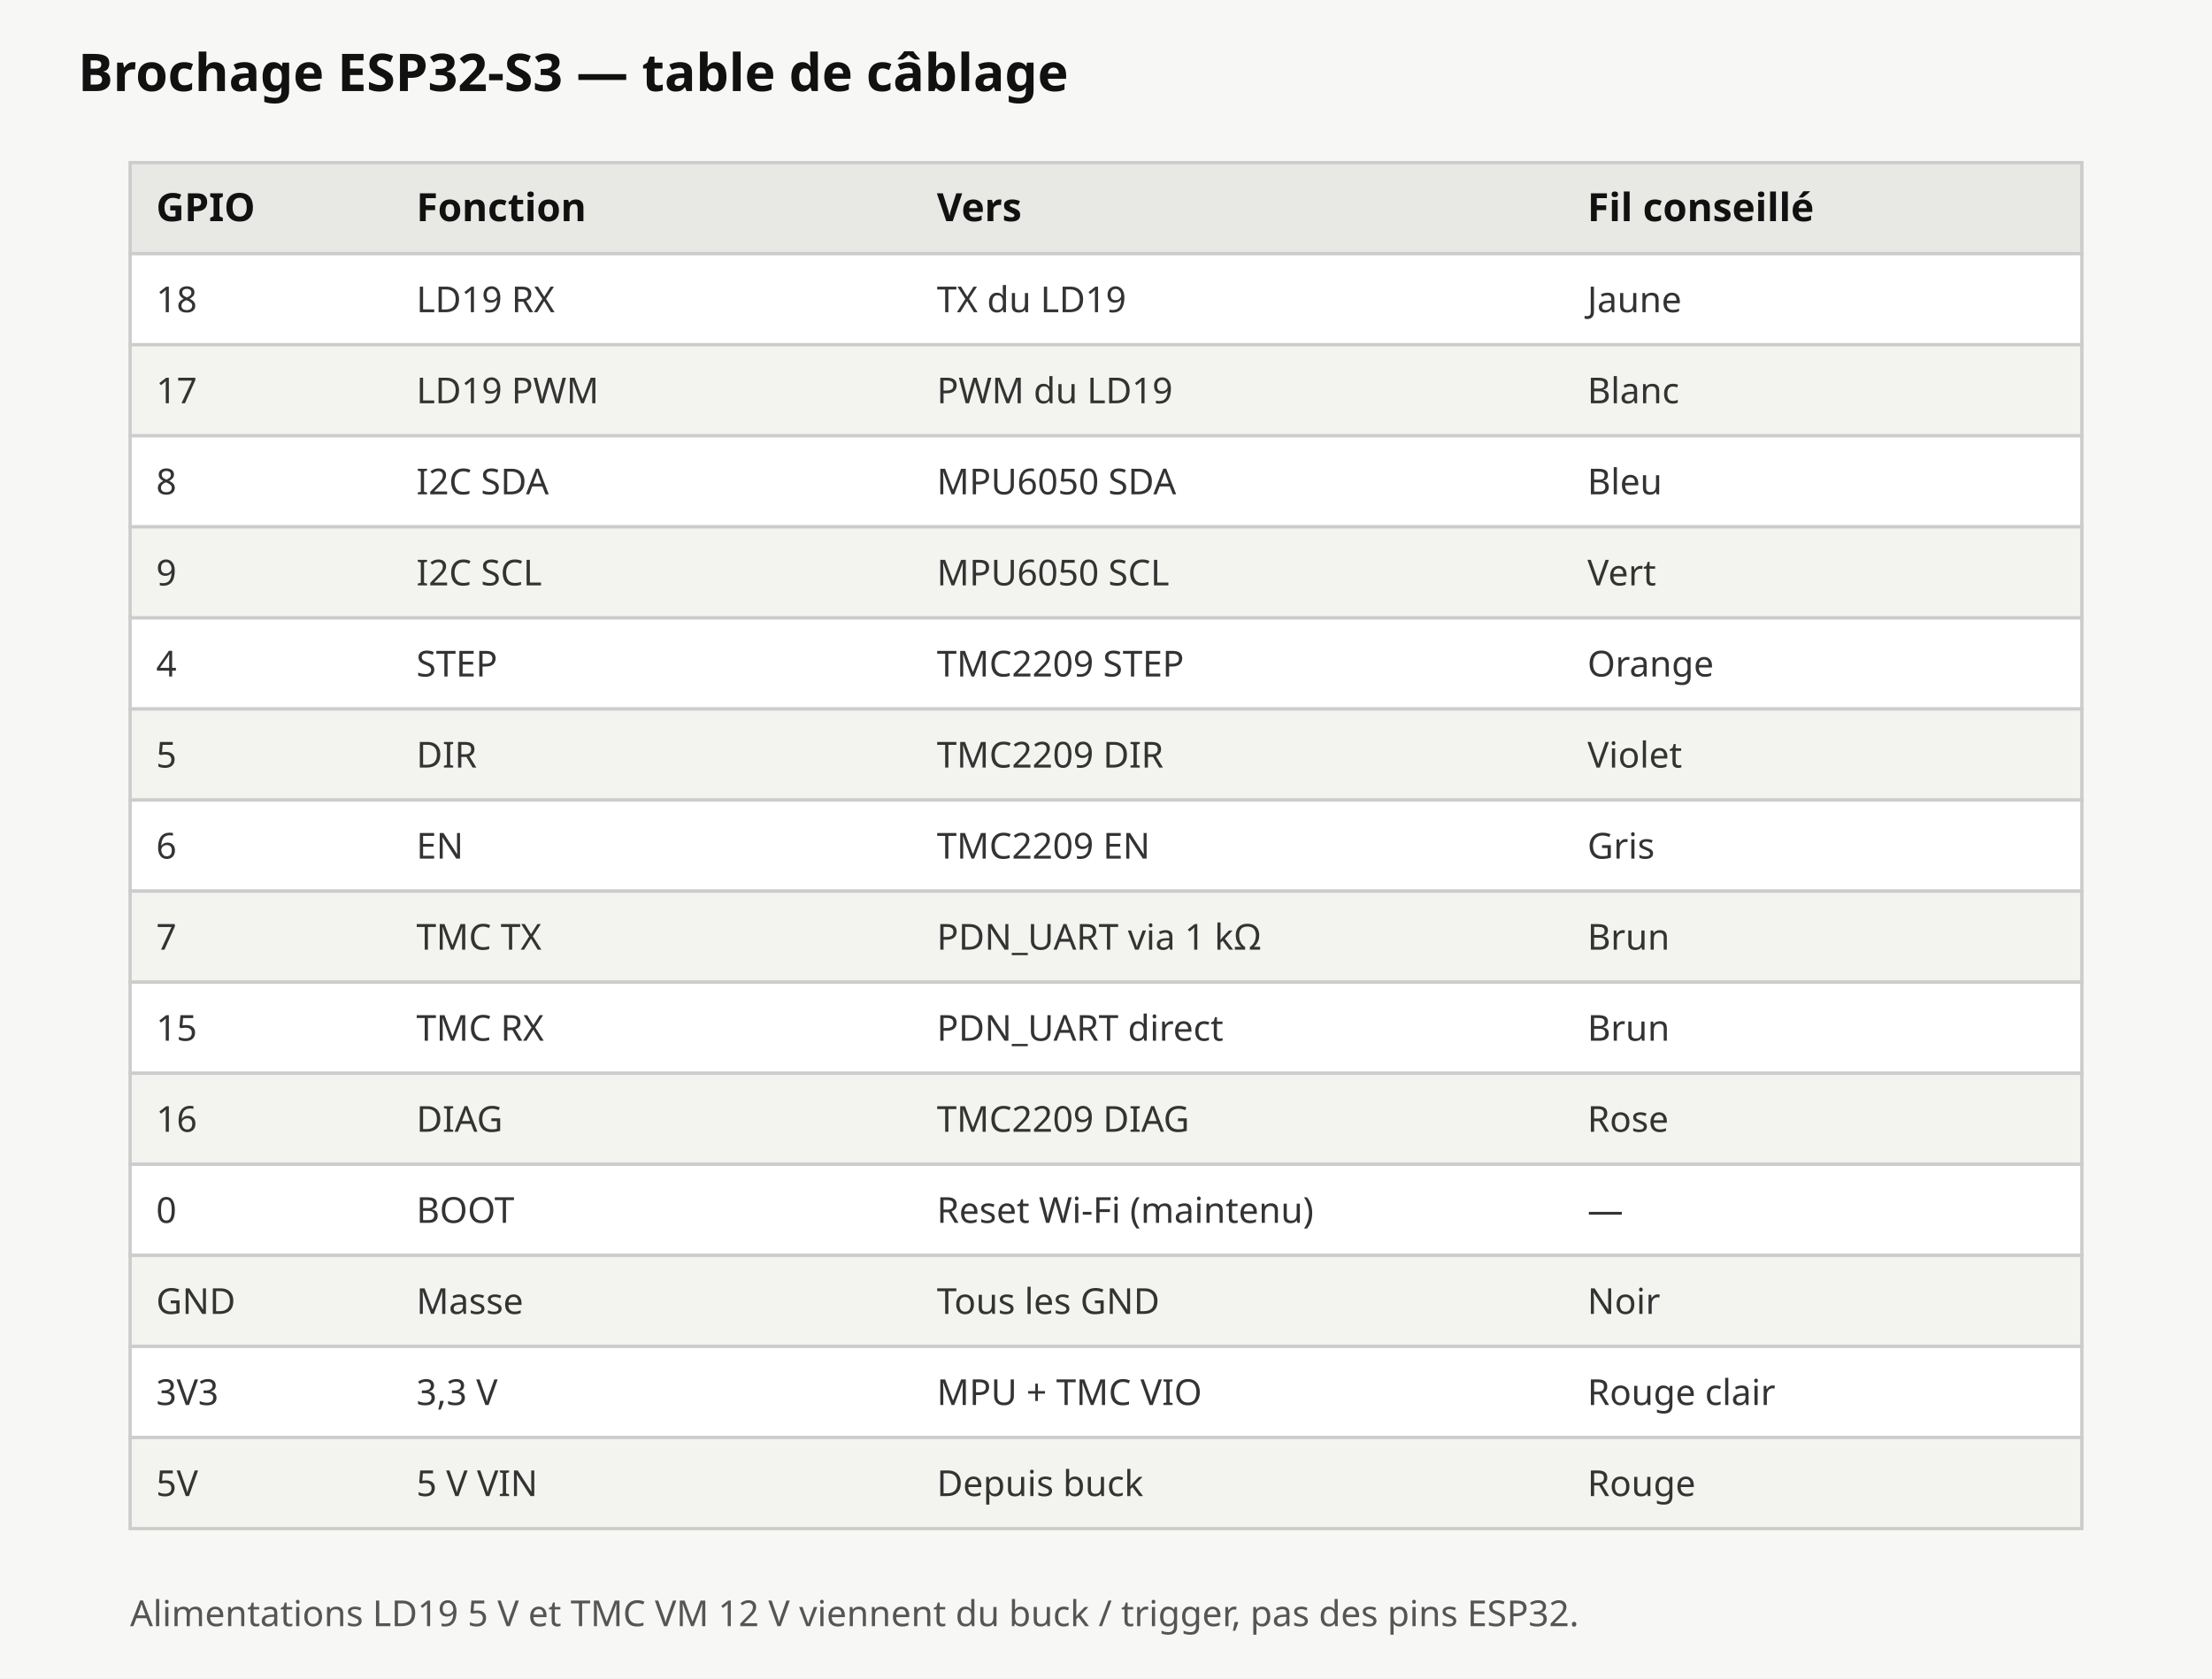
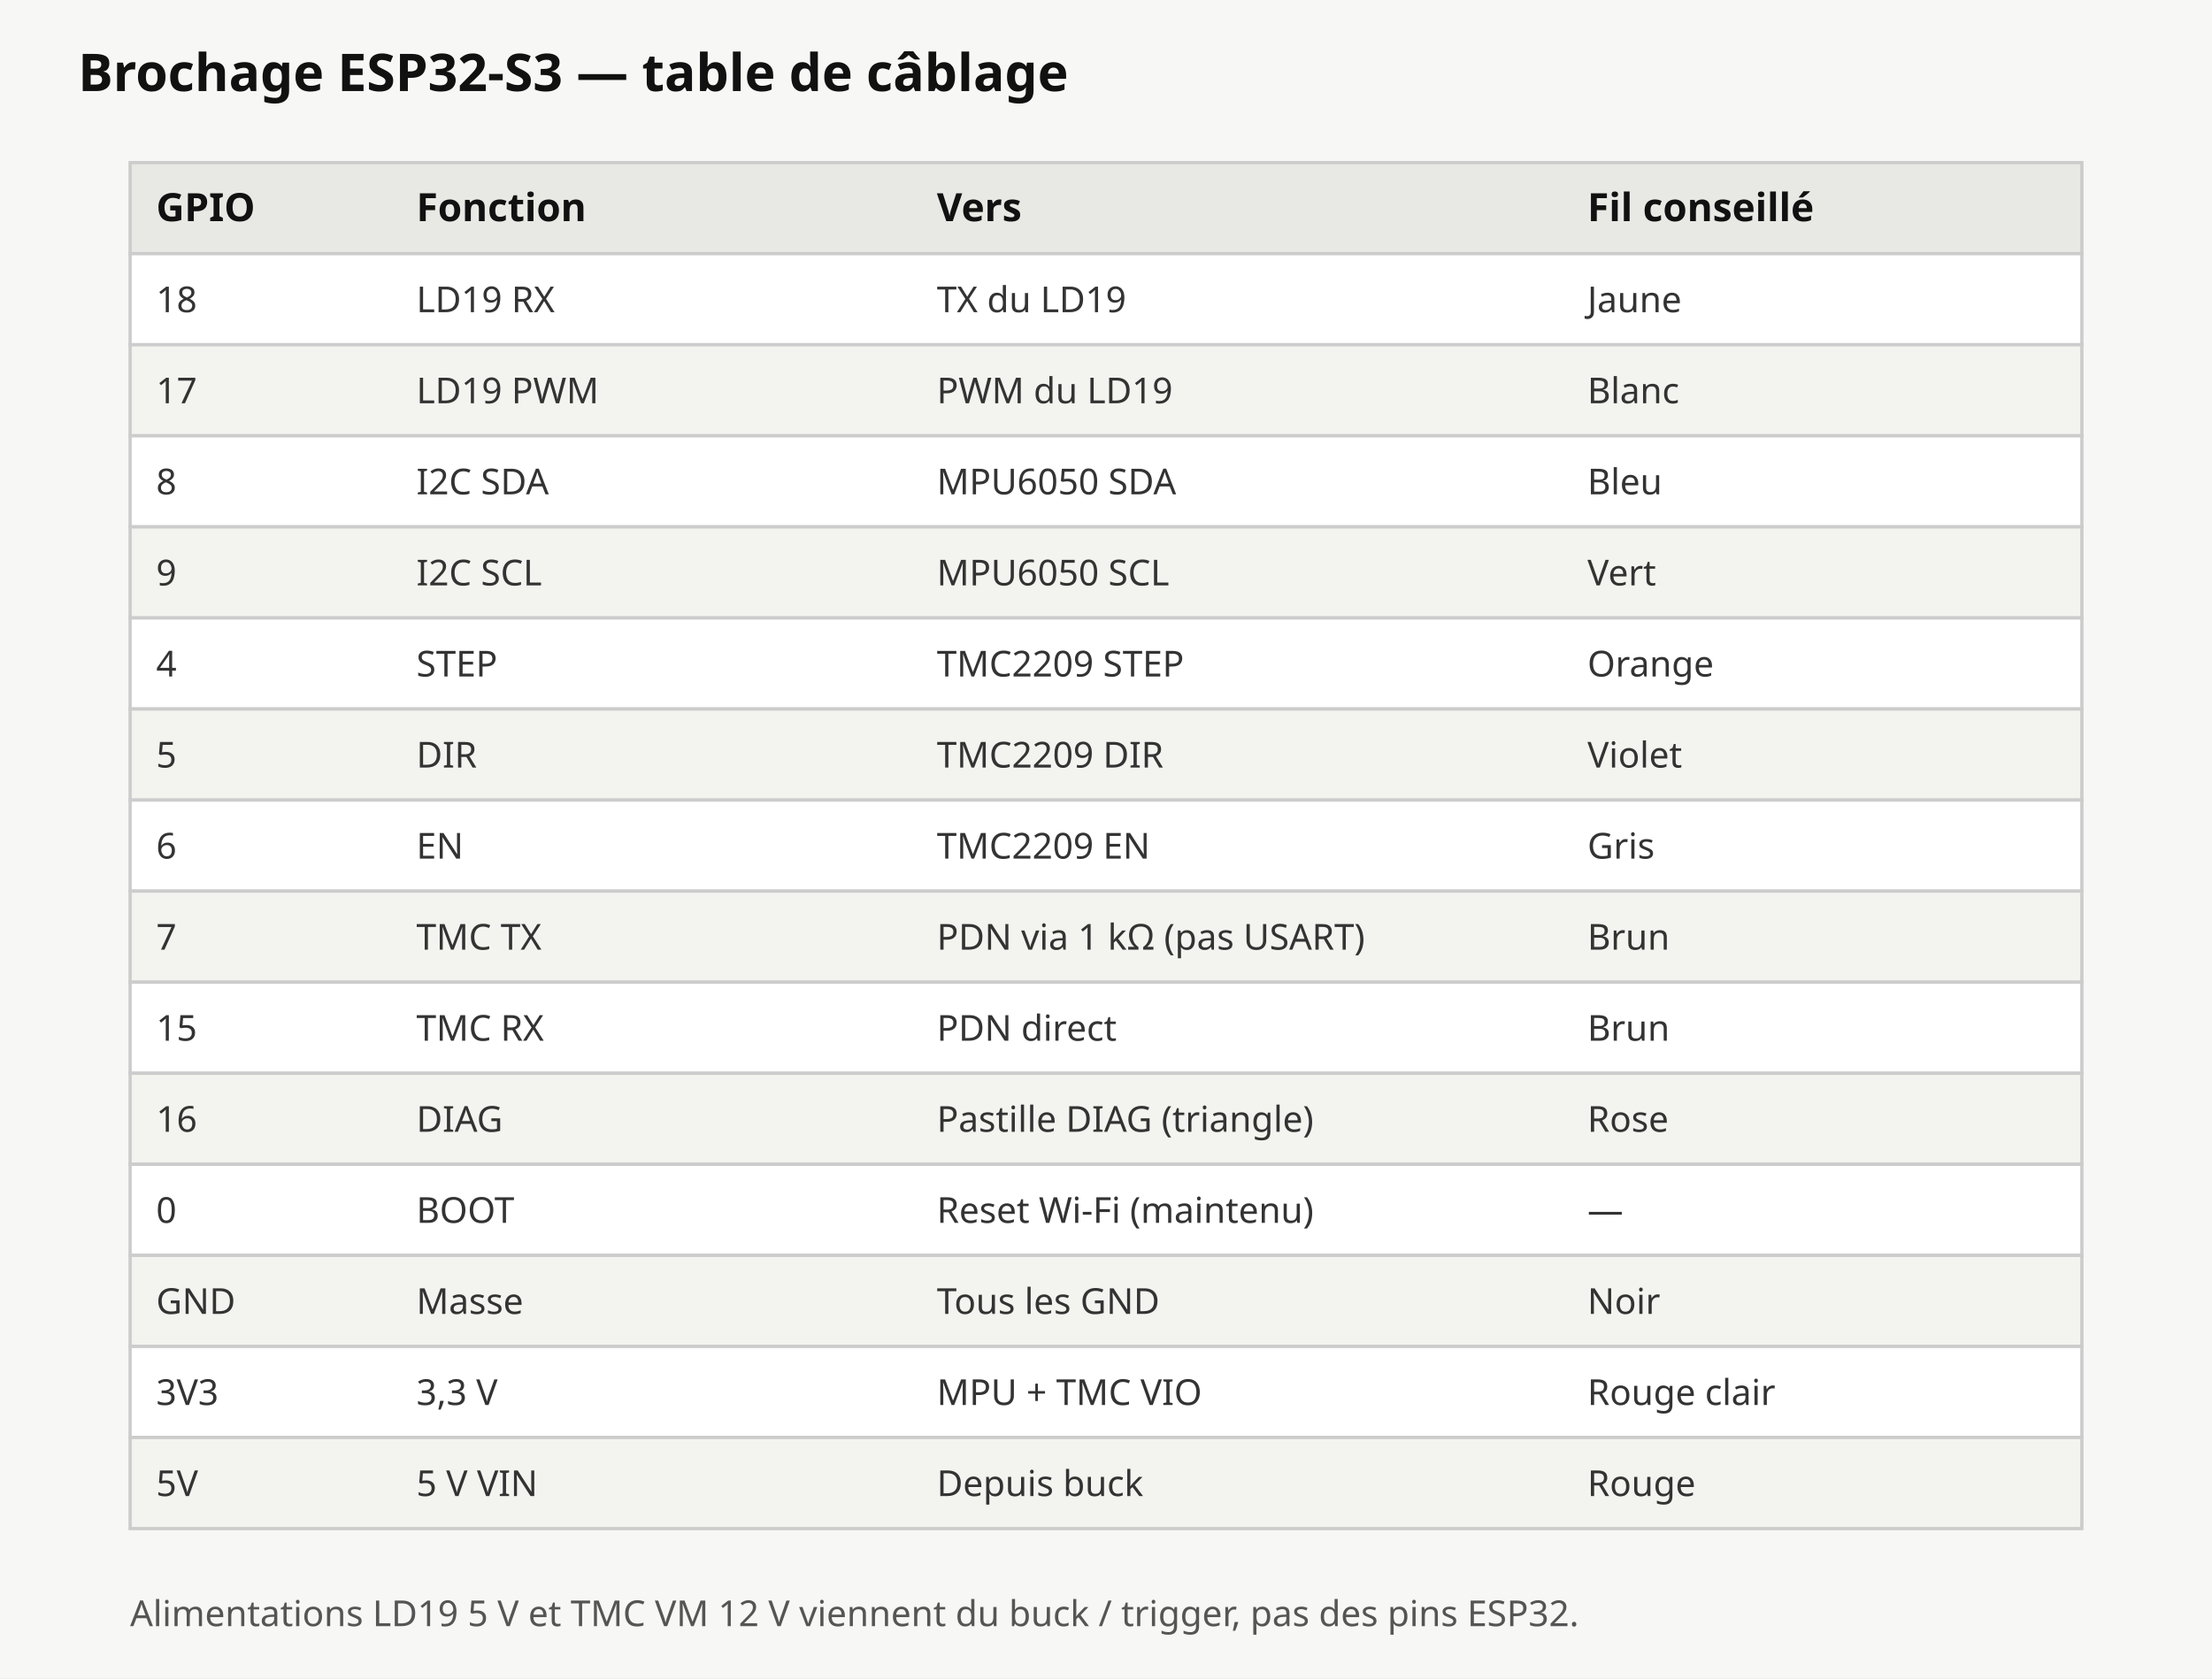
<svg xmlns="http://www.w3.org/2000/svg" width="680" height="516" viewBox="0 0 680 516">
  <rect width="680" height="516" fill="#f7f7f5" />
  <style>
    .box { fill:#fff; stroke:#222; stroke-width:1.5; }
    .box-pwr { fill:#fff8f0; stroke:#8b4513; stroke-width:1.5; }
    .box-mcu { fill:#eef4ff; stroke:#1a3a6b; stroke-width:1.5; }
    .box-sen { fill:#eefaf0; stroke:#1b5e20; stroke-width:1.5; }
    .box-mot { fill:#faf0ff; stroke:#4a148c; stroke-width:1.5; }
    .title { font:700 16px "Segoe UI",system-ui,sans-serif; fill:#111; }
    .label { font:600 12px "Segoe UI",system-ui,sans-serif; fill:#111; }
    .small { font:11px "Segoe UI",system-ui,sans-serif; fill:#333; }
    .note { font:11px "Segoe UI",system-ui,sans-serif; fill:#555; }
    .v12 { stroke:#c62828; stroke-width:2.5; fill:none; }
    .v5 { stroke:#ef6c00; stroke-width:2.2; fill:none; }
    .v33 { stroke:#1565c0; stroke-width:2; fill:none; }
    .gnd { stroke:#212121; stroke-width:2.5; fill:none; }
    .sig { stroke:#2e7d32; stroke-width:1.8; fill:none; }
    .sig2 { stroke:#6a1b9a; stroke-width:1.8; fill:none; }
    .leg { font:11px "Segoe UI",system-ui,sans-serif; fill:#222; }
  </style>
  <text x="24" y="28" class="title">Brochage ESP32-S3 — table de câblage</text>
  <rect x="40" y="50" width="600" height="28" fill="#e8e8e4" stroke="#ccc" />
  <text x="48" y="68" class="label">GPIO</text>
  <text x="128" y="68" class="label">Fonction</text>
  <text x="288" y="68" class="label">Vers</text>
  <text x="488" y="68" class="label">Fil conseillé</text>
  <rect x="40" y="78" width="600" height="28" fill="#fff" stroke="#ccc" />
  <text x="48" y="96" class="small">18</text>
  <text x="128" y="96" class="small">LD19 RX</text>
  <text x="288" y="96" class="small">TX du LD19</text>
  <text x="488" y="96" class="small">Jaune</text>
  <rect x="40" y="106" width="600" height="28" fill="#f3f3ef" stroke="#ccc" />
  <text x="48" y="124" class="small">17</text>
  <text x="128" y="124" class="small">LD19 PWM</text>
  <text x="288" y="124" class="small">PWM du LD19</text>
  <text x="488" y="124" class="small">Blanc</text>
  <rect x="40" y="134" width="600" height="28" fill="#fff" stroke="#ccc" />
  <text x="48" y="152" class="small">8</text>
  <text x="128" y="152" class="small">I2C SDA</text>
  <text x="288" y="152" class="small">MPU6050 SDA</text>
  <text x="488" y="152" class="small">Bleu</text>
  <rect x="40" y="162" width="600" height="28" fill="#f3f3ef" stroke="#ccc" />
  <text x="48" y="180" class="small">9</text>
  <text x="128" y="180" class="small">I2C SCL</text>
  <text x="288" y="180" class="small">MPU6050 SCL</text>
  <text x="488" y="180" class="small">Vert</text>
  <rect x="40" y="190" width="600" height="28" fill="#fff" stroke="#ccc" />
  <text x="48" y="208" class="small">4</text>
  <text x="128" y="208" class="small">STEP</text>
  <text x="288" y="208" class="small">TMC2209 STEP</text>
  <text x="488" y="208" class="small">Orange</text>
  <rect x="40" y="218" width="600" height="28" fill="#f3f3ef" stroke="#ccc" />
  <text x="48" y="236" class="small">5</text>
  <text x="128" y="236" class="small">DIR</text>
  <text x="288" y="236" class="small">TMC2209 DIR</text>
  <text x="488" y="236" class="small">Violet</text>
  <rect x="40" y="246" width="600" height="28" fill="#fff" stroke="#ccc" />
  <text x="48" y="264" class="small">6</text>
  <text x="128" y="264" class="small">EN</text>
  <text x="288" y="264" class="small">TMC2209 EN</text>
  <text x="488" y="264" class="small">Gris</text>
  <rect x="40" y="274" width="600" height="28" fill="#f3f3ef" stroke="#ccc" />
  <text x="48" y="292" class="small">7</text>
  <text x="128" y="292" class="small">TMC TX</text>
-   <text x="288" y="292" class="small">PDN_UART via 1 kΩ</text>
+   <text x="288" y="292" class="small">PDN via 1 kΩ (pas USART)</text>
  <text x="488" y="292" class="small">Brun</text>
  <rect x="40" y="302" width="600" height="28" fill="#fff" stroke="#ccc" />
  <text x="48" y="320" class="small">15</text>
  <text x="128" y="320" class="small">TMC RX</text>
-   <text x="288" y="320" class="small">PDN_UART direct</text>
+   <text x="288" y="320" class="small">PDN direct</text>
  <text x="488" y="320" class="small">Brun</text>
  <rect x="40" y="330" width="600" height="28" fill="#f3f3ef" stroke="#ccc" />
  <text x="48" y="348" class="small">16</text>
  <text x="128" y="348" class="small">DIAG</text>
-   <text x="288" y="348" class="small">TMC2209 DIAG</text>
+   <text x="288" y="348" class="small">Pastille DIAG (triangle)</text>
  <text x="488" y="348" class="small">Rose</text>
  <rect x="40" y="358" width="600" height="28" fill="#fff" stroke="#ccc" />
  <text x="48" y="376" class="small">0</text>
  <text x="128" y="376" class="small">BOOT</text>
  <text x="288" y="376" class="small">Reset Wi‑Fi (maintenu)</text>
  <text x="488" y="376" class="small">—</text>
  <rect x="40" y="386" width="600" height="28" fill="#f3f3ef" stroke="#ccc" />
  <text x="48" y="404" class="small">GND</text>
  <text x="128" y="404" class="small">Masse</text>
  <text x="288" y="404" class="small">Tous les GND</text>
  <text x="488" y="404" class="small">Noir</text>
  <rect x="40" y="414" width="600" height="28" fill="#fff" stroke="#ccc" />
  <text x="48" y="432" class="small">3V3</text>
  <text x="128" y="432" class="small">3,3 V</text>
  <text x="288" y="432" class="small">MPU + TMC VIO</text>
  <text x="488" y="432" class="small">Rouge clair</text>
  <rect x="40" y="442" width="600" height="28" fill="#f3f3ef" stroke="#ccc" />
  <text x="48" y="460" class="small">5V</text>
  <text x="128" y="460" class="small">5 V VIN</text>
  <text x="288" y="460" class="small">Depuis buck</text>
  <text x="488" y="460" class="small">Rouge</text>
  <text x="40" y="500" class="note">Alimentations LD19 5 V et TMC VM 12 V viennent du buck / trigger, pas des pins ESP32.</text>
</svg>
